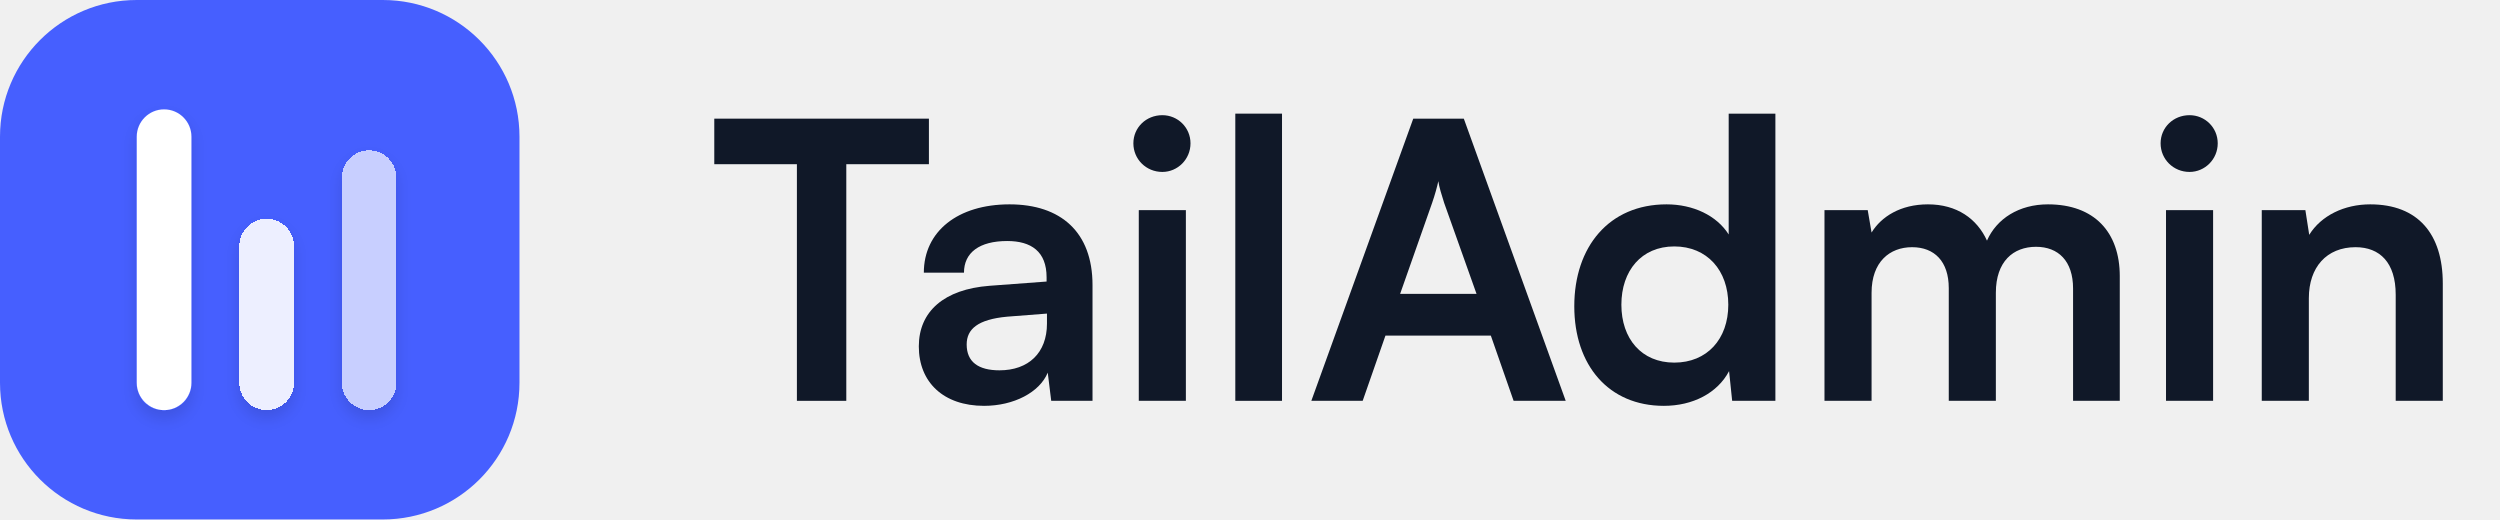
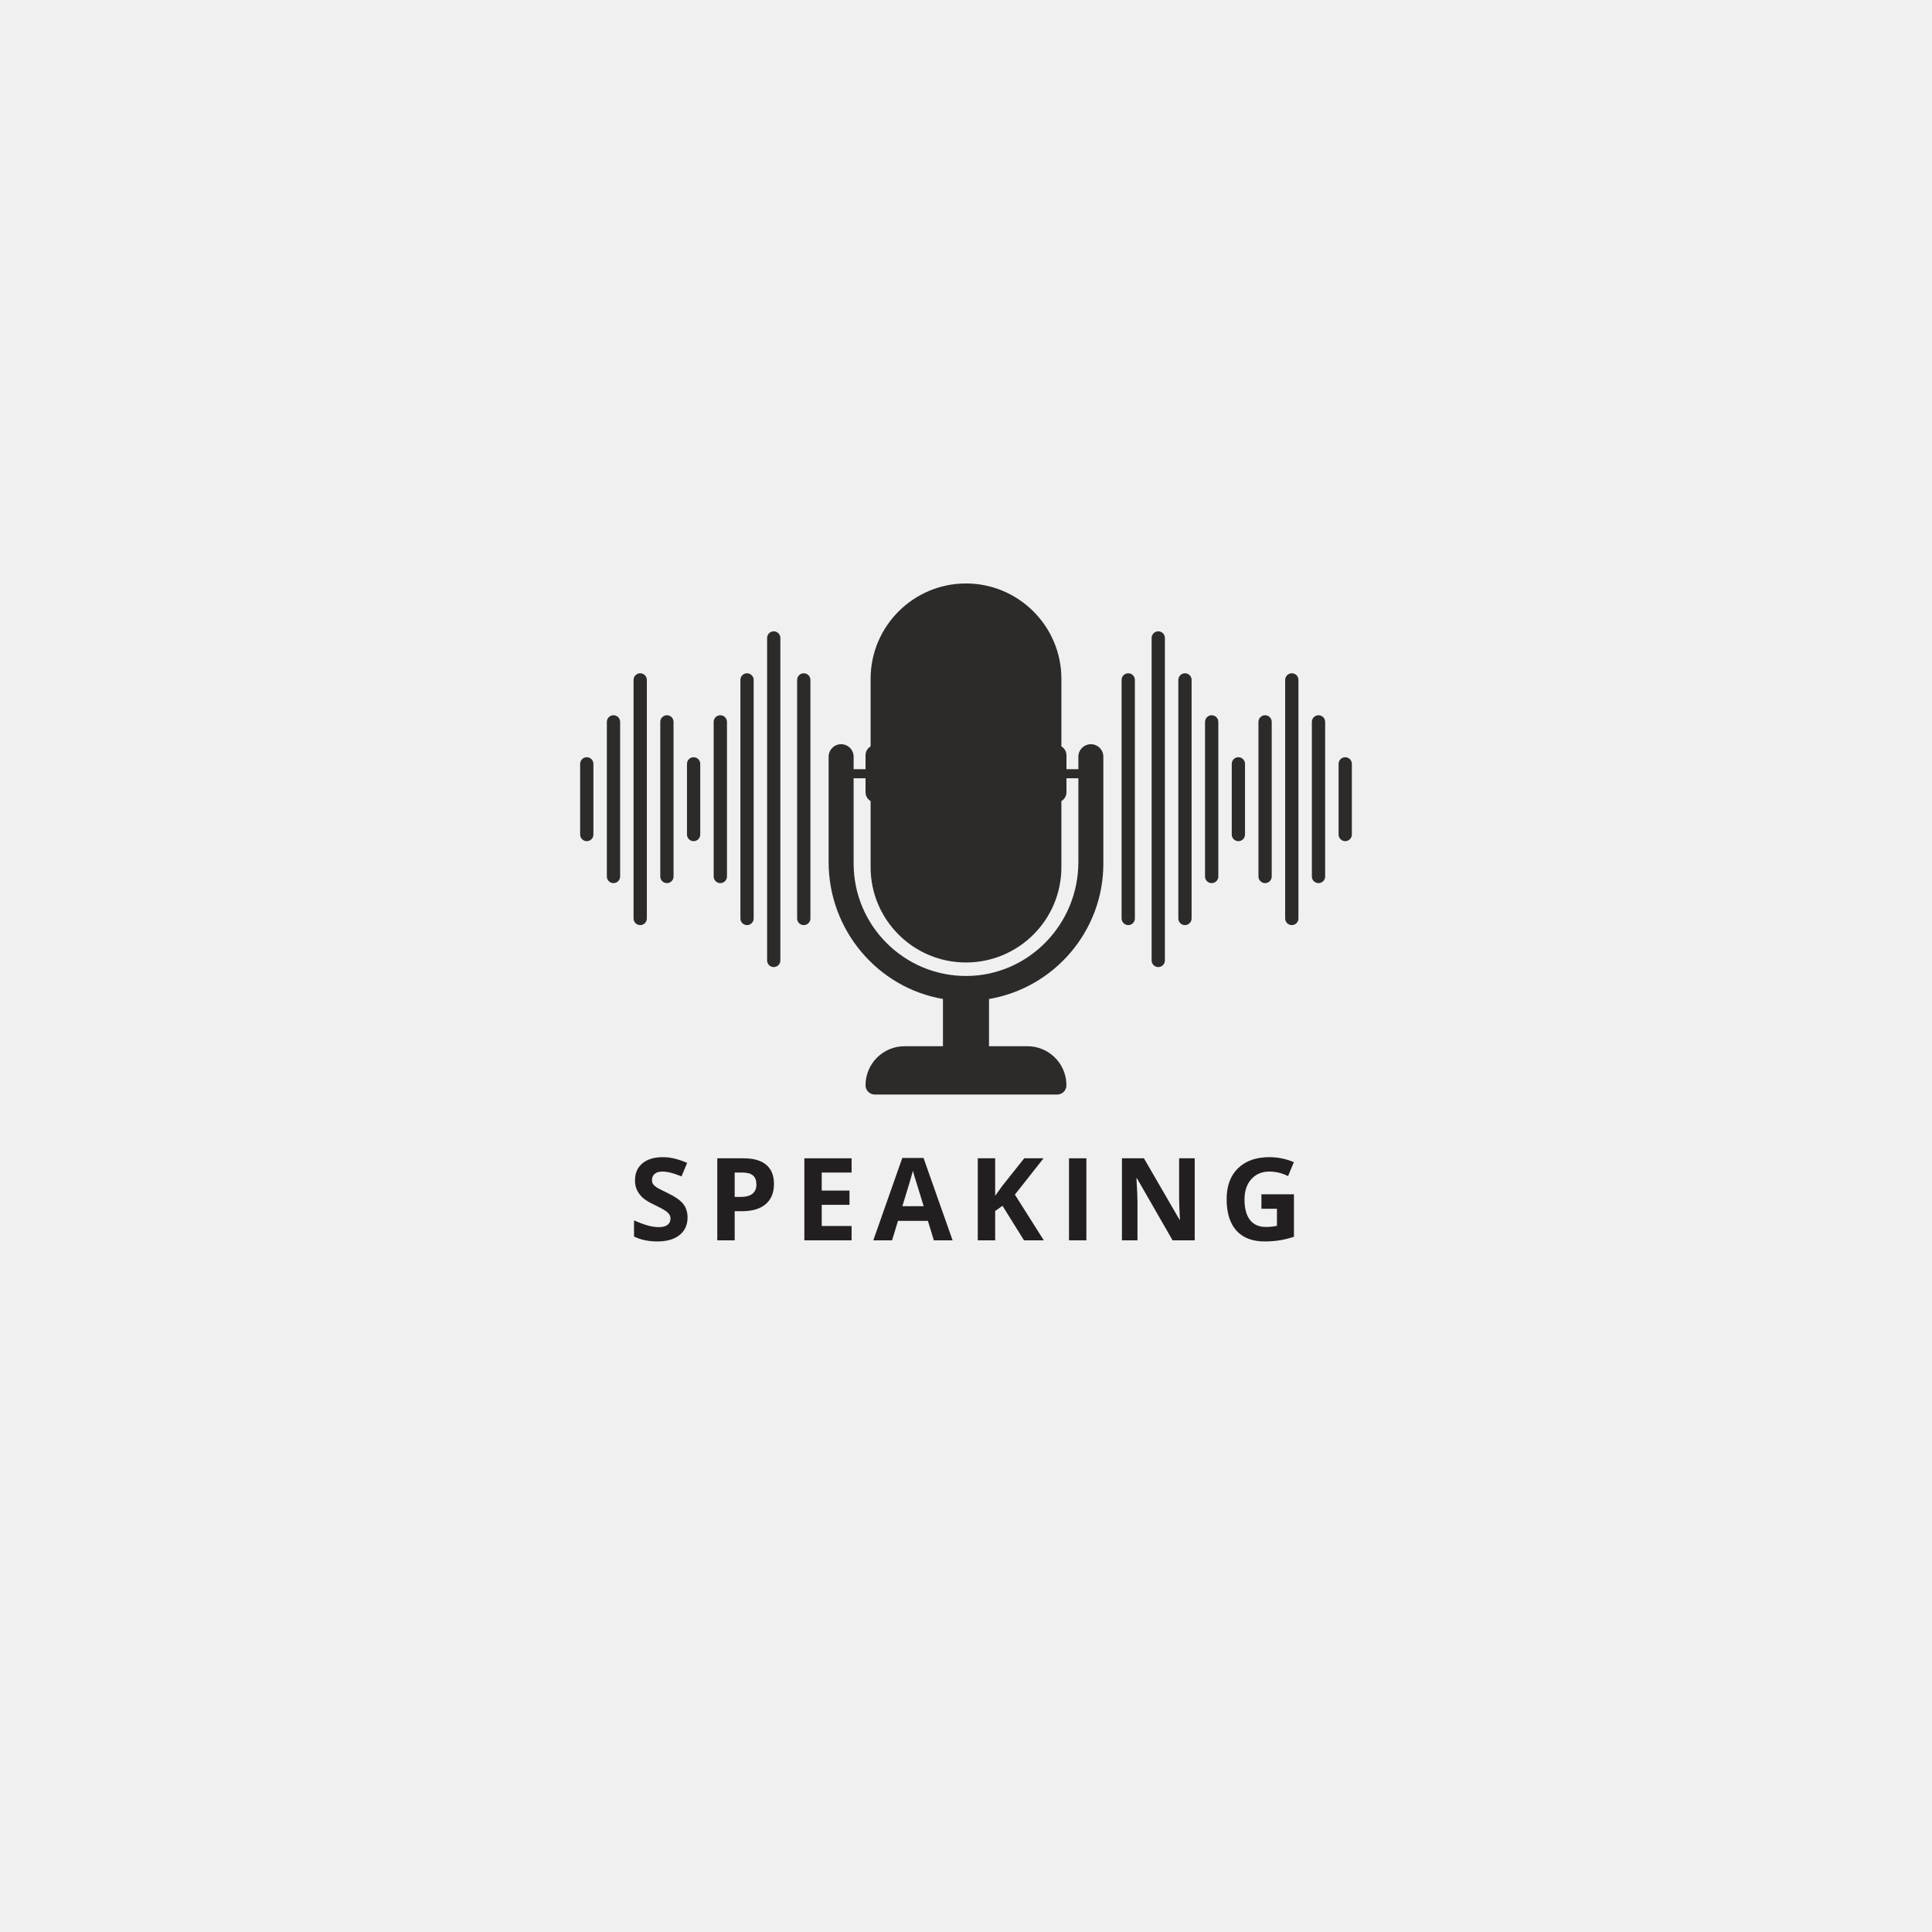
- <svg xmlns="http://www.w3.org/2000/svg" width="154" height="32" viewBox="0 0 154 32" fill="none">
-   <path d="M0 8.421C0 3.77 3.77 0 8.421 0H23.579C28.23 0 32 3.77 32 8.421V23.579C32 28.23 28.23 32 23.579 32H8.421C3.77 32 0 28.23 0 23.579V8.421Z" fill="#465FFF" />
-   <g filter="url(#filter0_d_1624_24907)">
-     <path d="M8.424 8.422C8.424 7.491 9.178 6.737 10.108 6.737V6.737C11.038 6.737 11.792 7.491 11.792 8.422V23.579C11.792 24.51 11.038 25.264 10.108 25.264V25.264C9.178 25.264 8.424 24.51 8.424 23.579V8.422Z" fill="white" />
+ <svg xmlns="http://www.w3.org/2000/svg" width="500" zoomAndPan="magnify" viewBox="0 0 375 375" height="500" preserveAspectRatio="xMidYMid meet" version="1.0">
+   <defs>
+     <g />
+     <clipPath id="3d5fcbba2d">
+       <path d="M 160 113.254 L 215 113.254 L 215 213 L 160 213 Z M 160 113.254 " clip-rule="nonzero" />
+     </clipPath>
+     <clipPath id="27707c8fbe">
+       <path d="M 259 146 L 262.5 146 L 262.5 164 L 259 164 Z M 259 146 " clip-rule="nonzero" />
+     </clipPath>
+     <clipPath id="97017db5f6">
+       <path d="M 112.5 146 L 116 146 L 116 164 L 112.5 164 Z M 112.5 146 " clip-rule="nonzero" />
+     </clipPath>
+     <clipPath id="f98b0558bb">
+       <rect x="0" width="136" y="0" height="32" />
+     </clipPath>
+   </defs>
+   <g clip-path="url(#3d5fcbba2d)">
+     <path fill="#2d2a2a" d="M 211.738 144.453 C 210.398 144.453 209.312 145.539 209.312 146.879 L 209.312 149.301 L 207 149.301 L 207 146.594 C 207 145.863 206.605 145.227 206.016 144.879 L 206.016 131.766 C 206.016 121.555 197.711 113.25 187.5 113.25 C 177.289 113.25 168.984 121.555 168.984 131.766 L 168.984 144.875 C 168.395 145.223 168 145.859 168 146.594 L 168 149.297 L 165.688 149.297 L 165.688 146.875 C 165.688 145.535 164.602 144.449 163.262 144.449 C 161.918 144.449 160.836 145.539 160.836 146.875 L 160.836 167.324 C 160.836 180.566 170.391 191.734 183.027 193.902 L 183.027 203.07 L 175.578 203.07 C 171.395 203.07 168 206.465 168 210.648 C 168 211.332 168.379 211.926 168.941 212.23 C 169.195 212.367 169.488 212.445 169.797 212.445 L 205.195 212.445 C 205.508 212.445 205.797 212.367 206.055 212.23 C 206.613 211.926 206.992 211.332 206.992 210.648 C 206.992 210.59 206.992 210.523 206.988 210.465 C 206.984 210.41 206.984 210.352 206.984 210.293 C 206.801 206.273 203.484 203.07 199.414 203.07 L 191.965 203.07 L 191.965 193.906 C 204.547 191.77 214.16 180.801 214.16 167.621 L 214.16 146.879 C 214.164 145.539 213.078 144.453 211.738 144.453 Z M 209.309 167.344 C 209.309 179.352 199.719 189.316 187.711 189.434 C 175.59 189.547 165.688 179.719 165.688 167.621 L 165.688 151.059 L 168 151.059 L 168 153.766 C 168 154.496 168.395 155.137 168.984 155.484 L 168.984 168.301 C 168.984 178.527 177.273 186.816 187.5 186.816 C 197.727 186.816 206.016 178.527 206.016 168.301 L 206.016 155.484 C 206.605 155.137 207 154.496 207 153.766 L 207 151.059 L 209.312 151.059 L 209.312 167.344 Z M 209.309 167.344 " fill-opacity="1" fill-rule="nonzero" />
  </g>
-   <g filter="url(#filter1_d_1624_24907)">
-     <path d="M14.742 15.157C14.742 14.227 15.496 13.473 16.426 13.473V13.473C17.357 13.473 18.111 14.227 18.111 15.157V23.578C18.111 24.508 17.357 25.262 16.426 25.262V25.262C15.496 25.262 14.742 24.508 14.742 23.578V15.157Z" fill="white" fill-opacity="0.9" shape-rendering="crispEdges" />
+   <path fill="#2d2a2a" d="M 240.371 163.27 C 241.082 163.27 241.656 162.691 241.656 161.98 L 241.656 148.266 C 241.656 147.555 241.078 146.977 240.371 146.977 C 239.656 146.977 239.082 147.555 239.082 148.266 L 239.082 161.98 C 239.082 162.691 239.656 163.27 240.371 163.27 Z M 240.371 163.27 " fill-opacity="1" fill-rule="nonzero" />
+   <path fill="#2d2a2a" d="M 224.82 187.707 C 225.531 187.707 226.105 187.129 226.105 186.418 L 226.105 123.828 C 226.105 123.113 225.527 122.539 224.82 122.539 C 224.105 122.539 223.531 123.117 223.531 123.828 L 223.531 186.418 C 223.527 187.129 224.105 187.707 224.82 187.707 Z M 224.82 187.707 " fill-opacity="1" fill-rule="nonzero" />
+   <path fill="#2d2a2a" d="M 235.188 171.414 C 235.898 171.414 236.477 170.836 236.477 170.125 L 236.477 140.117 C 236.477 139.406 235.898 138.828 235.188 138.828 C 234.473 138.828 233.898 139.406 233.898 140.117 L 233.898 170.125 C 233.895 170.836 234.473 171.414 235.188 171.414 Z M 235.188 171.414 " fill-opacity="1" fill-rule="nonzero" />
+   <path fill="#2d2a2a" d="M 230 179.562 C 230.715 179.562 231.289 178.984 231.289 178.273 L 231.289 131.973 C 231.289 131.258 230.711 130.684 230 130.684 C 229.289 130.684 228.715 131.262 228.715 131.973 L 228.715 178.27 C 228.715 178.984 229.289 179.562 230 179.562 Z M 230 179.562 " fill-opacity="1" fill-rule="nonzero" />
+   <path fill="#2d2a2a" d="M 218.988 179.562 C 219.703 179.562 220.277 178.984 220.277 178.273 L 220.277 131.973 C 220.277 131.258 219.699 130.684 218.988 130.684 C 218.277 130.684 217.699 131.262 217.699 131.973 L 217.699 178.27 C 217.699 178.984 218.277 179.562 218.988 179.562 Z M 218.988 179.562 " fill-opacity="1" fill-rule="nonzero" />
+   <g clip-path="url(#27707c8fbe)">
+     <path fill="#2d2a2a" d="M 261.105 163.27 C 261.82 163.27 262.395 162.691 262.395 161.98 L 262.395 148.266 C 262.395 147.555 261.816 146.977 261.105 146.977 C 260.395 146.977 259.82 147.555 259.82 148.266 L 259.82 161.98 C 259.82 162.691 260.395 163.27 261.105 163.27 Z M 261.105 163.27 " fill-opacity="1" fill-rule="nonzero" />
  </g>
-   <g filter="url(#filter2_d_1624_24907)">
-     <path d="M21.055 10.946C21.055 10.016 21.809 9.262 22.739 9.262V9.262C23.669 9.262 24.423 10.016 24.423 10.946V23.578C24.423 24.508 23.669 25.262 22.739 25.262V25.262C21.809 25.262 21.055 24.508 21.055 23.578V10.946Z" fill="white" fill-opacity="0.7" shape-rendering="crispEdges" />
+   <path fill="#2d2a2a" d="M 255.922 171.414 C 256.633 171.414 257.211 170.836 257.211 170.125 L 257.211 140.117 C 257.211 139.406 256.633 138.828 255.922 138.828 C 255.207 138.828 254.633 139.406 254.633 140.117 L 254.633 170.125 C 254.633 170.836 255.211 171.414 255.922 171.414 Z M 255.922 171.414 " fill-opacity="1" fill-rule="nonzero" />
+   <path fill="#2d2a2a" d="M 245.551 171.414 C 246.266 171.414 246.84 170.836 246.84 170.125 L 246.84 140.117 C 246.84 139.406 246.262 138.828 245.551 138.828 C 244.84 138.828 244.266 139.406 244.266 140.117 L 244.266 170.125 C 244.266 170.836 244.844 171.414 245.551 171.414 Z M 245.551 171.414 " fill-opacity="1" fill-rule="nonzero" />
+   <path fill="#2d2a2a" d="M 250.738 179.562 C 251.453 179.562 252.027 178.984 252.027 178.273 L 252.027 131.973 C 252.027 131.258 251.449 130.684 250.738 130.684 C 250.023 130.684 249.449 131.262 249.449 131.973 L 249.449 178.27 C 249.449 178.984 250.023 179.562 250.738 179.562 Z M 250.738 179.562 " fill-opacity="1" fill-rule="nonzero" />
+   <path fill="#2d2a2a" d="M 134.629 163.27 C 133.918 163.27 133.344 162.691 133.344 161.98 L 133.344 148.266 C 133.344 147.555 133.922 146.977 134.629 146.977 C 135.344 146.977 135.918 147.555 135.918 148.266 L 135.918 161.98 C 135.918 162.691 135.344 163.27 134.629 163.27 Z M 134.629 163.27 " fill-opacity="1" fill-rule="nonzero" />
+   <path fill="#2d2a2a" d="M 150.18 187.707 C 149.469 187.707 148.895 187.129 148.895 186.418 L 148.895 123.828 C 148.895 123.113 149.473 122.539 150.18 122.539 C 150.895 122.539 151.469 123.117 151.469 123.828 L 151.469 186.418 C 151.473 187.129 150.895 187.707 150.18 187.707 Z M 150.18 187.707 " fill-opacity="1" fill-rule="nonzero" />
+   <path fill="#2d2a2a" d="M 139.812 171.414 C 139.102 171.414 138.523 170.836 138.523 170.125 L 138.523 140.117 C 138.523 139.406 139.102 138.828 139.812 138.828 C 140.527 138.828 141.102 139.406 141.102 140.117 L 141.102 170.125 C 141.105 170.836 140.527 171.414 139.812 171.414 Z M 139.812 171.414 " fill-opacity="1" fill-rule="nonzero" />
+   <path fill="#2d2a2a" d="M 145 179.562 C 144.285 179.562 143.711 178.984 143.711 178.273 L 143.711 131.973 C 143.711 131.258 144.289 130.684 145 130.684 C 145.711 130.684 146.285 131.262 146.285 131.973 L 146.285 178.27 C 146.285 178.984 145.711 179.562 145 179.562 Z M 145 179.562 " fill-opacity="1" fill-rule="nonzero" />
+   <path fill="#2d2a2a" d="M 156.012 179.562 C 155.297 179.562 154.723 178.984 154.723 178.273 L 154.723 131.973 C 154.723 131.258 155.301 130.684 156.012 130.684 C 156.723 130.684 157.301 131.262 157.301 131.973 L 157.301 178.27 C 157.301 178.984 156.723 179.562 156.012 179.562 Z M 156.012 179.562 " fill-opacity="1" fill-rule="nonzero" />
+   <g clip-path="url(#97017db5f6)">
+     <path fill="#2d2a2a" d="M 113.895 163.27 C 113.18 163.27 112.605 162.691 112.605 161.98 L 112.605 148.266 C 112.605 147.555 113.184 146.977 113.895 146.977 C 114.605 146.977 115.18 147.555 115.18 148.266 L 115.18 161.98 C 115.18 162.691 114.605 163.27 113.895 163.27 Z M 113.895 163.27 " fill-opacity="1" fill-rule="nonzero" />
  </g>
-   <path d="M44 10.115H49.089V24.691H52.132V10.115H57.221V7.309H44V10.115Z" fill="#101828" />
-   <path d="M60.617 25C62.448 25 64.042 24.168 64.541 22.955L64.755 24.691H67.299V17.558C67.299 14.3 65.349 12.588 62.187 12.588C59.001 12.588 56.908 14.252 56.908 16.797H59.381C59.381 15.56 60.332 14.847 62.044 14.847C63.519 14.847 64.47 15.489 64.47 17.082V17.343L60.95 17.605C58.168 17.819 56.599 19.174 56.599 21.338C56.599 23.549 58.121 25 60.617 25ZM61.569 22.812C60.261 22.812 59.547 22.289 59.547 21.219C59.547 20.268 60.237 19.674 62.044 19.507L64.493 19.317V19.935C64.493 21.742 63.352 22.812 61.569 22.812Z" fill="#101828" />
-   <path d="M71.6 10.591C72.551 10.591 73.335 9.806 73.335 8.831C73.335 7.856 72.551 7.095 71.6 7.095C70.601 7.095 69.816 7.856 69.816 8.831C69.816 9.806 70.601 10.591 71.6 10.591ZM70.149 24.691H73.05V12.944H70.149V24.691Z" fill="#101828" />
-   <path d="M78.972 24.691V7H76.095V24.691H78.972Z" fill="#101828" />
-   <path d="M83.941 24.691L85.344 20.672H91.835L93.238 24.691H96.448L90.171 7.309H87.056L80.778 24.691H83.941ZM88.221 12.493C88.387 12.017 88.53 11.494 88.601 11.161C88.649 11.518 88.815 12.041 88.958 12.493L90.955 18.104H86.247L88.221 12.493Z" fill="#101828" />
-   <path d="M102.493 25C104.276 25 105.798 24.215 106.511 22.86L106.701 24.691H109.364V7H106.487V14.443C105.75 13.277 104.3 12.588 102.659 12.588C99.116 12.588 96.976 15.203 96.976 18.865C96.976 22.503 99.092 25 102.493 25ZM103.135 22.337C101.113 22.337 99.877 20.863 99.877 18.77C99.877 16.678 101.113 15.18 103.135 15.18C105.156 15.18 106.463 16.654 106.463 18.77C106.463 20.886 105.156 22.337 103.135 22.337Z" fill="#101828" />
-   <path d="M115.289 24.691V18.033C115.289 16.131 116.406 15.227 117.785 15.227C119.164 15.227 120.044 16.107 120.044 17.748V24.691H122.945V18.033C122.945 16.107 124.015 15.203 125.418 15.203C126.797 15.203 127.701 16.083 127.701 17.771V24.691H130.578V17.011C130.578 14.3 129.008 12.588 126.155 12.588C124.372 12.588 122.993 13.468 122.398 14.823C121.78 13.468 120.543 12.588 118.76 12.588C117.072 12.588 115.883 13.349 115.289 14.324L115.051 12.944H112.388V24.691H115.289Z" fill="#101828" />
-   <path d="M134.876 10.591C135.827 10.591 136.612 9.806 136.612 8.831C136.612 7.856 135.827 7.095 134.876 7.095C133.877 7.095 133.093 7.856 133.093 8.831C133.093 9.806 133.877 10.591 134.876 10.591ZM133.426 24.691H136.327V12.944H133.426V24.691Z" fill="#101828" />
-   <path d="M142.225 24.691V18.366C142.225 16.464 143.318 15.227 145.102 15.227C146.6 15.227 147.575 16.178 147.575 18.152V24.691H150.476V17.462C150.476 14.419 148.954 12.588 146.005 12.588C144.412 12.588 142.985 13.277 142.248 14.466L142.011 12.944H139.324V24.691H142.225Z" fill="#101828" />
-   <defs>
-     <filter id="filter0_d_1624_24907" x="7.424" y="6.237" width="5.368" height="20.526" filterUnits="userSpaceOnUse" color-interpolation-filters="sRGB">
-       <feFlood flood-opacity="0" result="BackgroundImageFix" />
-       <feColorMatrix in="SourceAlpha" type="matrix" values="0 0 0 0 0 0 0 0 0 0 0 0 0 0 0 0 0 0 127 0" result="hardAlpha" />
-       <feOffset dy="0.5" />
-       <feGaussianBlur stdDeviation="0.5" />
-       <feComposite in2="hardAlpha" operator="out" />
-       <feColorMatrix type="matrix" values="0 0 0 0 0 0 0 0 0 0 0 0 0 0 0 0 0 0 0.12 0" />
-       <feBlend mode="normal" in2="BackgroundImageFix" result="effect1_dropShadow_1624_24907" />
-       <feBlend mode="normal" in="SourceGraphic" in2="effect1_dropShadow_1624_24907" result="shape" />
-     </filter>
-     <filter id="filter1_d_1624_24907" x="13.742" y="12.973" width="5.368" height="13.79" filterUnits="userSpaceOnUse" color-interpolation-filters="sRGB">
-       <feFlood flood-opacity="0" result="BackgroundImageFix" />
-       <feColorMatrix in="SourceAlpha" type="matrix" values="0 0 0 0 0 0 0 0 0 0 0 0 0 0 0 0 0 0 127 0" result="hardAlpha" />
-       <feOffset dy="0.5" />
-       <feGaussianBlur stdDeviation="0.5" />
-       <feComposite in2="hardAlpha" operator="out" />
-       <feColorMatrix type="matrix" values="0 0 0 0 0 0 0 0 0 0 0 0 0 0 0 0 0 0 0.12 0" />
-       <feBlend mode="normal" in2="BackgroundImageFix" result="effect1_dropShadow_1624_24907" />
-       <feBlend mode="normal" in="SourceGraphic" in2="effect1_dropShadow_1624_24907" result="shape" />
-     </filter>
-     <filter id="filter2_d_1624_24907" x="20.055" y="8.762" width="5.368" height="18" filterUnits="userSpaceOnUse" color-interpolation-filters="sRGB">
-       <feFlood flood-opacity="0" result="BackgroundImageFix" />
-       <feColorMatrix in="SourceAlpha" type="matrix" values="0 0 0 0 0 0 0 0 0 0 0 0 0 0 0 0 0 0 127 0" result="hardAlpha" />
-       <feOffset dy="0.5" />
-       <feGaussianBlur stdDeviation="0.5" />
-       <feComposite in2="hardAlpha" operator="out" />
-       <feColorMatrix type="matrix" values="0 0 0 0 0 0 0 0 0 0 0 0 0 0 0 0 0 0 0.12 0" />
-       <feBlend mode="normal" in2="BackgroundImageFix" result="effect1_dropShadow_1624_24907" />
-       <feBlend mode="normal" in="SourceGraphic" in2="effect1_dropShadow_1624_24907" result="shape" />
-     </filter>
-   </defs>
+   <path fill="#2d2a2a" d="M 119.078 171.414 C 118.367 171.414 117.789 170.836 117.789 170.125 L 117.789 140.117 C 117.789 139.406 118.367 138.828 119.078 138.828 C 119.793 138.828 120.367 139.406 120.367 140.117 L 120.367 170.125 C 120.367 170.836 119.789 171.414 119.078 171.414 Z M 119.078 171.414 " fill-opacity="1" fill-rule="nonzero" />
+   <path fill="#2d2a2a" d="M 129.449 171.414 C 128.734 171.414 128.16 170.836 128.16 170.125 L 128.16 140.117 C 128.16 139.406 128.738 138.828 129.449 138.828 C 130.16 138.828 130.734 139.406 130.734 140.117 L 130.734 170.125 C 130.734 170.836 130.156 171.414 129.449 171.414 Z M 129.449 171.414 " fill-opacity="1" fill-rule="nonzero" />
+   <path fill="#2d2a2a" d="M 124.262 179.562 C 123.547 179.562 122.973 178.984 122.973 178.273 L 122.973 131.973 C 122.973 131.258 123.551 130.684 124.262 130.684 C 124.977 130.684 125.551 131.262 125.551 131.973 L 125.551 178.27 C 125.551 178.984 124.977 179.562 124.262 179.562 Z M 124.262 179.562 " fill-opacity="1" fill-rule="nonzero" />
+   <g transform="matrix(1, 0, 0, 1, 121, 216)">
+     <g clip-path="url(#f98b0558bb)">
+       <g fill="#231f20" fill-opacity="1">
+         <g transform="translate(1.047739, 24.7463)">
+           <g>
+             <path d="M 11.406 -4.422 C 11.406 -2.984 10.883 -1.848 9.844 -1.016 C 8.812 -0.191 7.375 0.219 5.531 0.219 C 3.832 0.219 2.328 -0.098 1.016 -0.734 L 1.016 -3.875 C 2.098 -3.395 3.008 -3.055 3.75 -2.859 C 4.488 -2.66 5.172 -2.562 5.797 -2.562 C 6.535 -2.562 7.102 -2.703 7.5 -2.984 C 7.895 -3.273 8.094 -3.695 8.094 -4.25 C 8.094 -4.562 8.004 -4.836 7.828 -5.078 C 7.648 -5.328 7.391 -5.562 7.047 -5.781 C 6.711 -6.008 6.031 -6.375 5 -6.875 C 4.02 -7.332 3.285 -7.77 2.797 -8.188 C 2.316 -8.602 1.93 -9.094 1.641 -9.656 C 1.348 -10.219 1.203 -10.867 1.203 -11.609 C 1.203 -13.023 1.68 -14.133 2.641 -14.938 C 3.598 -15.738 4.914 -16.141 6.594 -16.141 C 7.426 -16.141 8.219 -16.039 8.969 -15.844 C 9.719 -15.656 10.504 -15.383 11.328 -15.031 L 10.234 -12.406 C 9.379 -12.75 8.676 -12.988 8.125 -13.125 C 7.57 -13.27 7.023 -13.344 6.484 -13.344 C 5.848 -13.344 5.359 -13.191 5.016 -12.891 C 4.672 -12.586 4.5 -12.195 4.5 -11.719 C 4.5 -11.426 4.566 -11.164 4.703 -10.938 C 4.848 -10.719 5.07 -10.504 5.375 -10.297 C 5.676 -10.098 6.391 -9.727 7.516 -9.188 C 9.004 -8.477 10.023 -7.766 10.578 -7.047 C 11.129 -6.336 11.406 -5.461 11.406 -4.422 Z M 11.406 -4.422 " />
+           </g>
+         </g>
+       </g>
+       <g fill="#231f20" fill-opacity="1">
+         <g transform="translate(16.22536, 24.7463)">
+           <g>
+             <path d="M 5.375 -8.422 L 6.484 -8.422 C 7.523 -8.422 8.301 -8.625 8.812 -9.031 C 9.332 -9.445 9.594 -10.047 9.594 -10.828 C 9.594 -11.617 9.375 -12.203 8.938 -12.578 C 8.508 -12.961 7.832 -13.156 6.906 -13.156 L 5.375 -13.156 Z M 13 -10.953 C 13 -9.242 12.461 -7.93 11.391 -7.016 C 10.316 -6.109 8.797 -5.656 6.828 -5.656 L 5.375 -5.656 L 5.375 0 L 2 0 L 2 -15.922 L 7.094 -15.922 C 9.02 -15.922 10.484 -15.504 11.484 -14.672 C 12.492 -13.836 13 -12.598 13 -10.953 Z M 13 -10.953 " />
+           </g>
+         </g>
+       </g>
+       <g fill="#231f20" fill-opacity="1">
+         <g transform="translate(33.12289, 24.7463)">
+           <g>
+             <path d="M 11.172 0 L 2 0 L 2 -15.922 L 11.172 -15.922 L 11.172 -13.156 L 5.375 -13.156 L 5.375 -9.656 L 10.766 -9.656 L 10.766 -6.891 L 5.375 -6.891 L 5.375 -2.781 L 11.172 -2.781 Z M 11.172 0 " />
+           </g>
+         </g>
+       </g>
+       <g fill="#231f20" fill-opacity="1">
+         <g transform="translate(48.50734, 24.7463)">
+           <g>
+             <path d="M 11.75 0 L 10.594 -3.781 L 4.797 -3.781 L 3.641 0 L 0 0 L 5.625 -15.984 L 9.75 -15.984 L 15.391 0 Z M 9.781 -6.625 C 8.719 -10.051 8.117 -11.988 7.984 -12.438 C 7.848 -12.895 7.754 -13.254 7.703 -13.516 C 7.461 -12.586 6.773 -10.289 5.641 -6.625 Z M 9.781 -6.625 " />
+           </g>
+         </g>
+       </g>
+       <g fill="#231f20" fill-opacity="1">
+         <g transform="translate(66.78736, 24.7463)">
+           <g>
+             <path d="M 14.812 0 L 10.969 0 L 6.797 -6.703 L 5.375 -5.688 L 5.375 0 L 2 0 L 2 -15.922 L 5.375 -15.922 L 5.375 -8.641 L 6.703 -10.5 L 11.016 -15.922 L 14.766 -15.922 L 9.203 -8.875 Z M 14.812 0 " />
+           </g>
+         </g>
+       </g>
+       <g fill="#231f20" fill-opacity="1">
+         <g transform="translate(84.49043, 24.7463)">
+           <g>
+             <path d="M 2 0 L 2 -15.922 L 5.375 -15.922 L 5.375 0 Z M 2 0 " />
+           </g>
+         </g>
+       </g>
+       <g fill="#231f20" fill-opacity="1">
+         <g transform="translate(94.76953, 24.7463)">
+           <g>
+             <path d="M 16.125 0 L 11.828 0 L 4.906 -12.047 L 4.812 -12.047 C 4.945 -9.91 5.016 -8.391 5.016 -7.484 L 5.016 0 L 2 0 L 2 -15.922 L 6.266 -15.922 L 13.172 -4 L 13.25 -4 C 13.145 -6.062 13.094 -7.523 13.094 -8.391 L 13.094 -15.922 L 16.125 -15.922 Z M 16.125 0 " />
+           </g>
+         </g>
+       </g>
+       <g fill="#231f20" fill-opacity="1">
+         <g transform="translate(115.7927, 24.7463)">
+           <g>
+             <path d="M 8.047 -8.938 L 14.359 -8.938 L 14.359 -0.688 C 13.336 -0.352 12.375 -0.117 11.469 0.016 C 10.562 0.148 9.641 0.219 8.703 0.219 C 6.297 0.219 4.457 -0.484 3.188 -1.891 C 1.926 -3.305 1.297 -5.336 1.297 -7.984 C 1.297 -10.547 2.031 -12.547 3.5 -13.984 C 4.969 -15.422 7.004 -16.141 9.609 -16.141 C 11.242 -16.141 12.82 -15.816 14.344 -15.172 L 13.219 -12.469 C 12.051 -13.051 10.844 -13.344 9.594 -13.344 C 8.133 -13.344 6.961 -12.848 6.078 -11.859 C 5.203 -10.879 4.766 -9.566 4.766 -7.922 C 4.766 -6.191 5.117 -4.867 5.828 -3.953 C 6.535 -3.047 7.566 -2.594 8.922 -2.594 C 9.617 -2.594 10.332 -2.664 11.062 -2.812 L 11.062 -6.125 L 8.047 -6.125 Z M 8.047 -8.938 " />
+           </g>
+         </g>
+       </g>
+     </g>
+   </g>
</svg>
